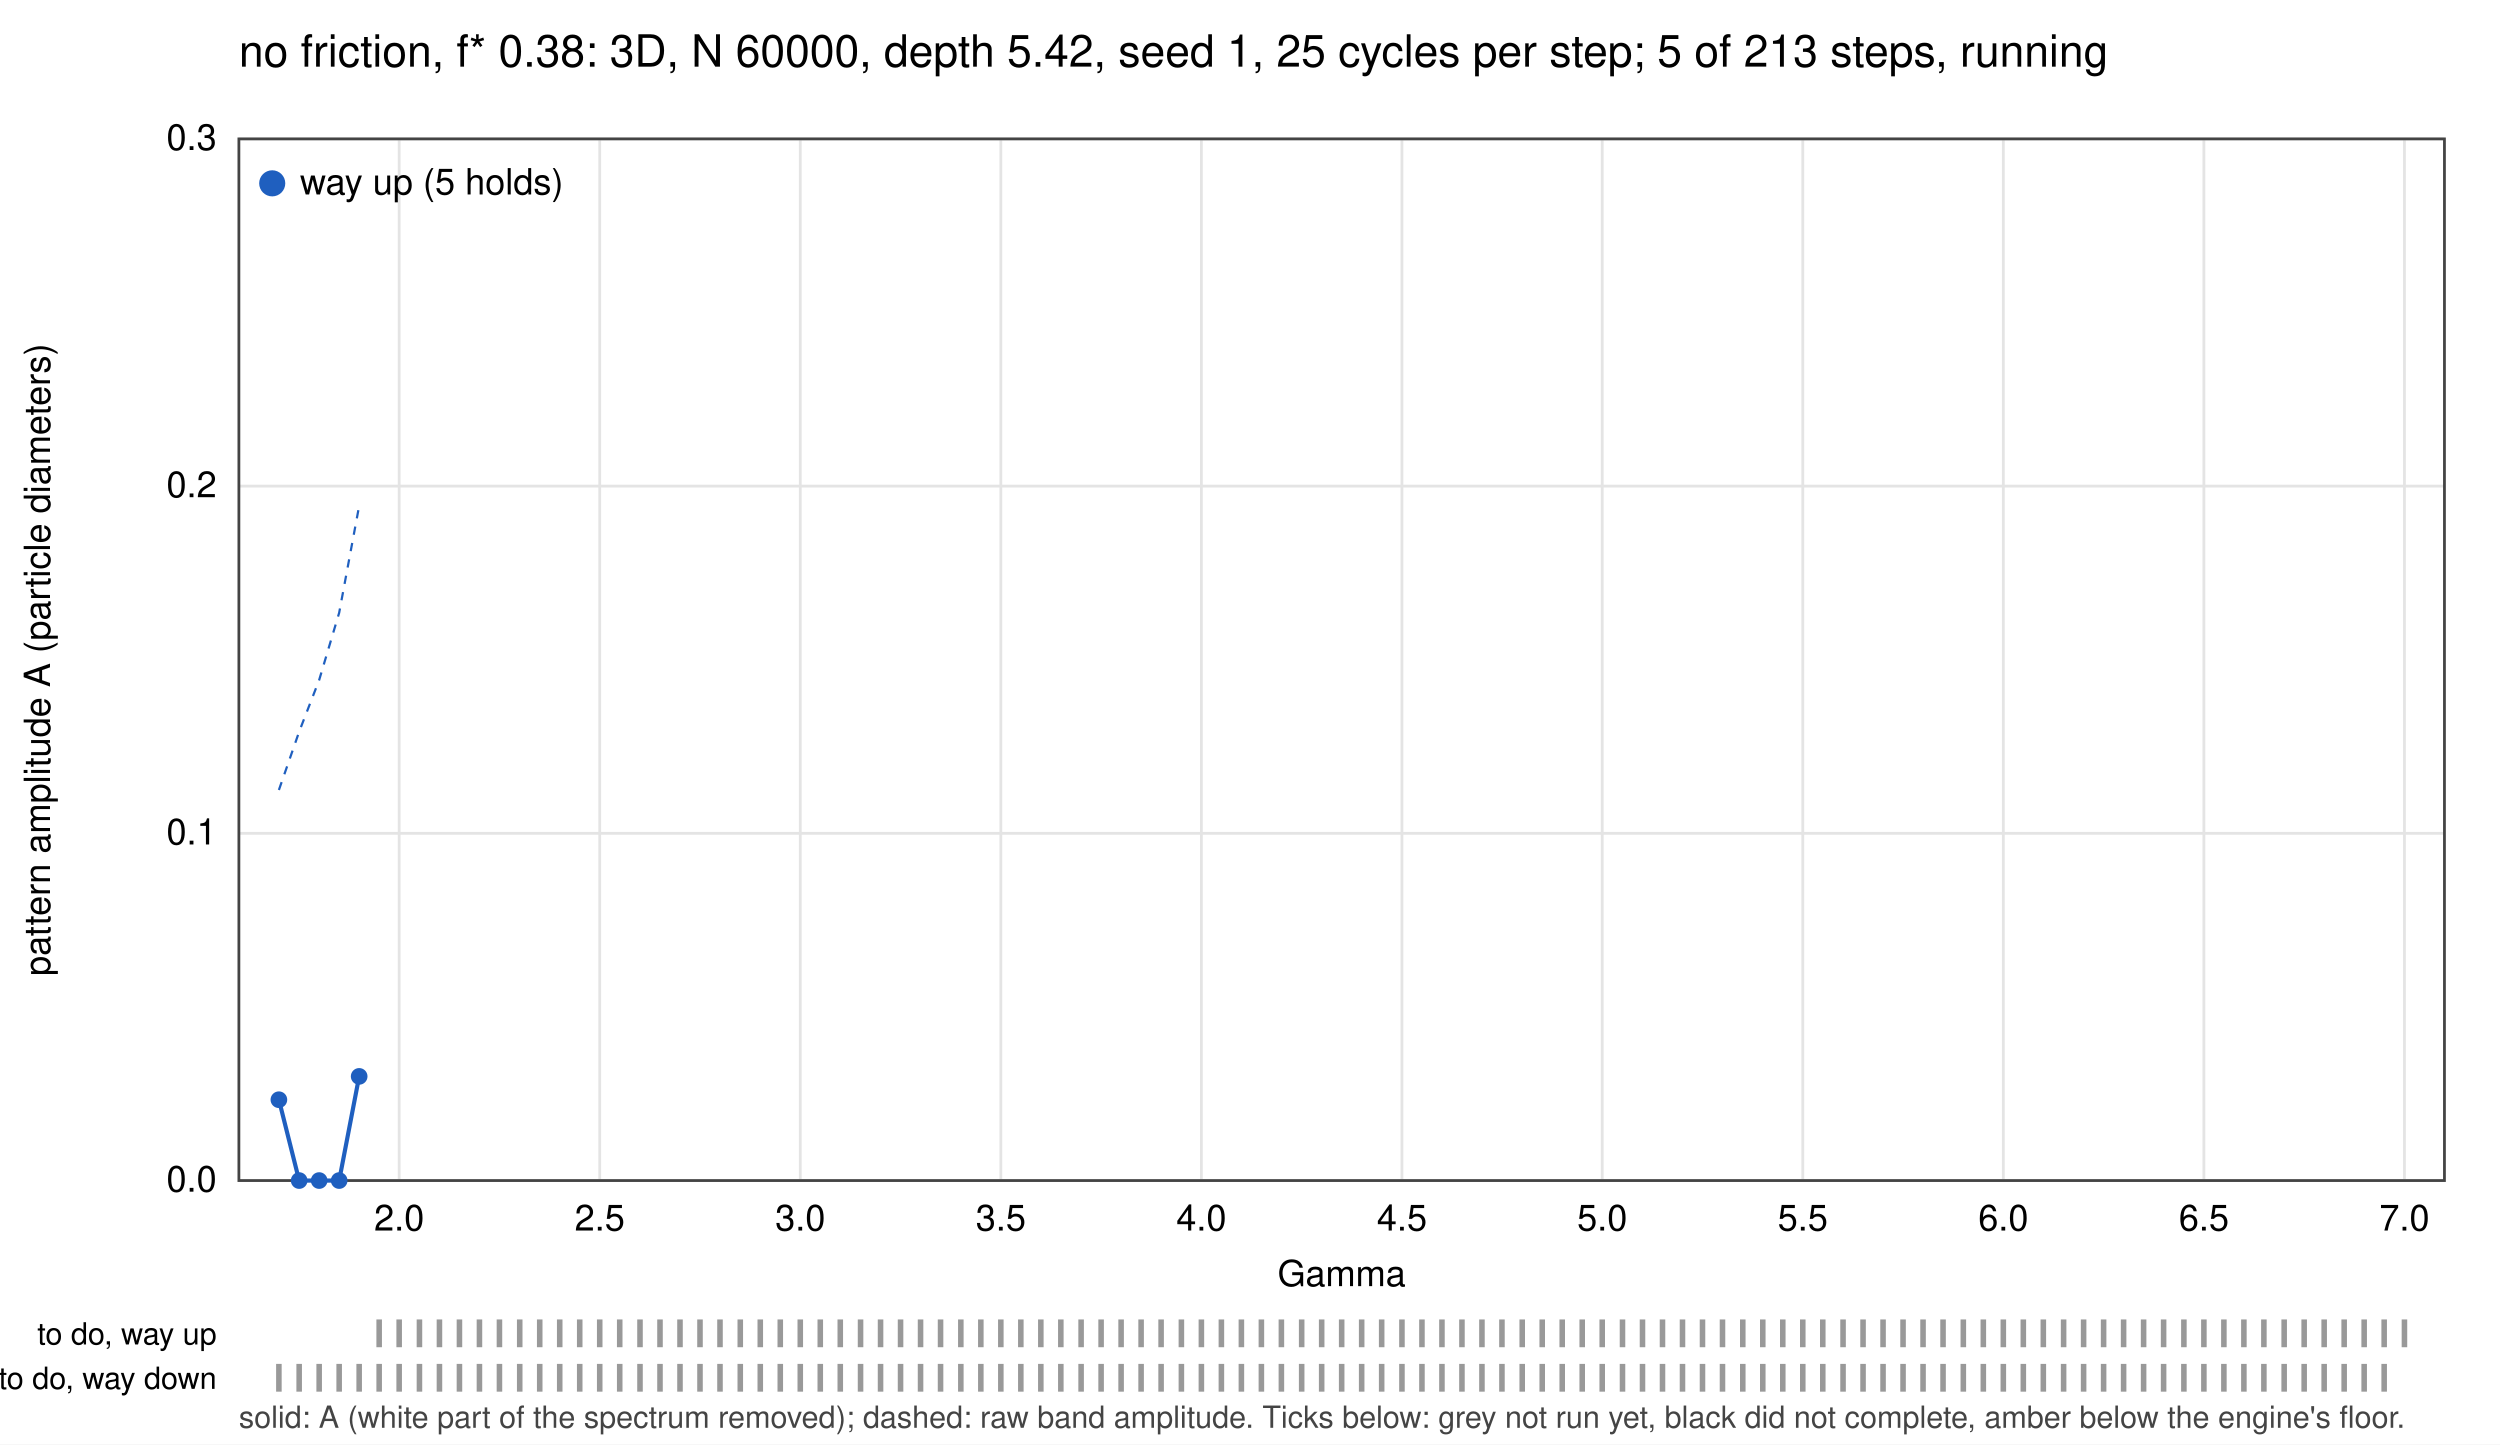
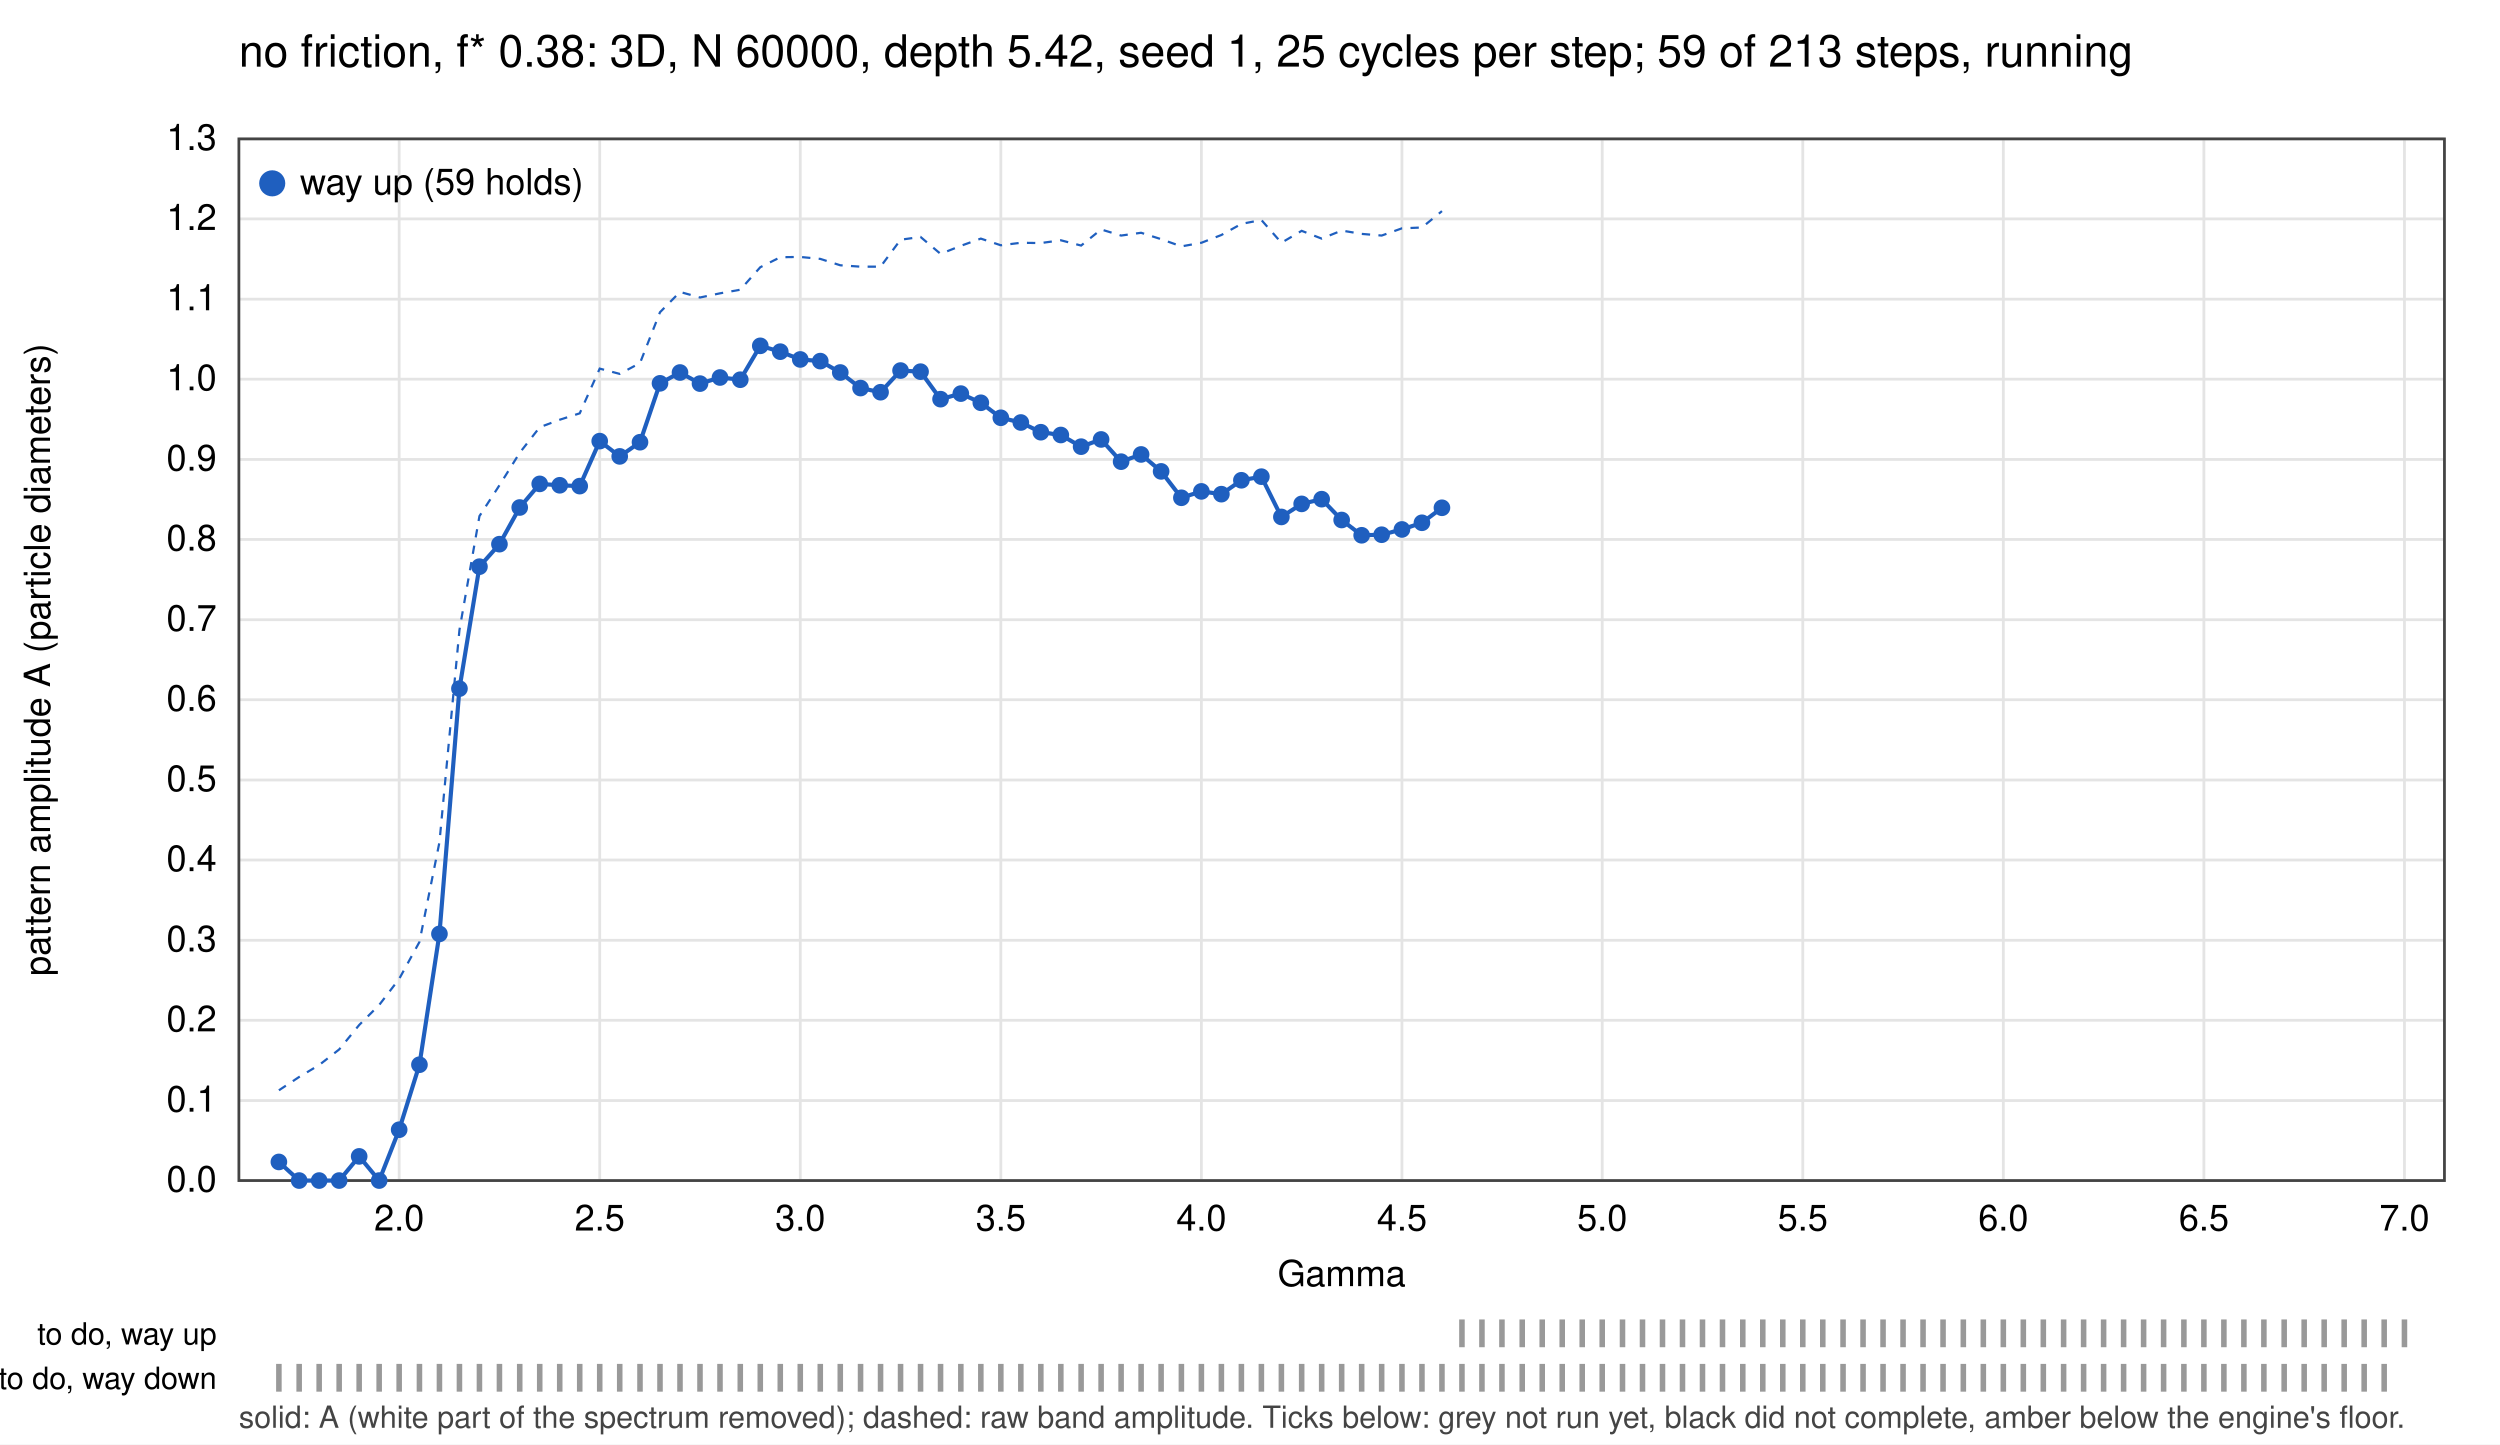
<svg xmlns="http://www.w3.org/2000/svg" width="900" height="520" viewBox="0 0 900 520" font-family="Helvetica, Arial, sans-serif" font-size="13">
  <rect width="900" height="520" fill="white" />
-   <text x="86" y="24" font-size="16">no friction, f* 0.38: 3D, N 60000, depth 5.42, seed 1, 25 cycles per step; 5 of 213 steps, running</text>
+   <text x="86" y="24" font-size="16">no friction, f* 0.38: 3D, N 60000, depth 5.42, seed 1, 25 cycles per step; 59 of 213 steps, running</text>
  <line x1="86" x2="880" y1="425.0" y2="425.0" stroke="#e4e4e4" />
  <text x="78" y="429.0" text-anchor="end">0.0</text>
-   <line x1="86" x2="880" y1="300.0" y2="300.0" stroke="#e4e4e4" />
-   <text x="78" y="304.0" text-anchor="end">0.1</text>
-   <line x1="86" x2="880" y1="175.0" y2="175.0" stroke="#e4e4e4" />
-   <text x="78" y="179.0" text-anchor="end">0.2</text>
+   <line x1="86" x2="880" y1="396.2" y2="396.2" stroke="#e4e4e4" />
+   <text x="78" y="400.2" text-anchor="end">0.1</text>
+   <line x1="86" x2="880" y1="367.3" y2="367.3" stroke="#e4e4e4" />
+   <text x="78" y="371.3" text-anchor="end">0.2</text>
+   <line x1="86" x2="880" y1="338.5" y2="338.5" stroke="#e4e4e4" />
+   <text x="78" y="342.5" text-anchor="end">0.3</text>
+   <line x1="86" x2="880" y1="309.6" y2="309.6" stroke="#e4e4e4" />
+   <text x="78" y="313.6" text-anchor="end">0.4</text>
+   <line x1="86" x2="880" y1="280.8" y2="280.8" stroke="#e4e4e4" />
+   <text x="78" y="284.8" text-anchor="end">0.5</text>
+   <line x1="86" x2="880" y1="251.9" y2="251.9" stroke="#e4e4e4" />
+   <text x="78" y="255.9" text-anchor="end">0.6</text>
+   <line x1="86" x2="880" y1="223.1" y2="223.1" stroke="#e4e4e4" />
+   <text x="78" y="227.1" text-anchor="end">0.7</text>
+   <line x1="86" x2="880" y1="194.2" y2="194.2" stroke="#e4e4e4" />
+   <text x="78" y="198.2" text-anchor="end">0.8</text>
+   <line x1="86" x2="880" y1="165.4" y2="165.4" stroke="#e4e4e4" />
+   <text x="78" y="169.4" text-anchor="end">0.9</text>
+   <line x1="86" x2="880" y1="136.5" y2="136.5" stroke="#e4e4e4" />
+   <text x="78" y="140.5" text-anchor="end">1.0</text>
+   <line x1="86" x2="880" y1="107.7" y2="107.7" stroke="#e4e4e4" />
+   <text x="78" y="111.7" text-anchor="end">1.1</text>
+   <line x1="86" x2="880" y1="78.8" y2="78.8" stroke="#e4e4e4" />
+   <text x="78" y="82.8" text-anchor="end">1.2</text>
  <line x1="86" x2="880" y1="50.0" y2="50.0" stroke="#e4e4e4" />
-   <text x="78" y="54.0" text-anchor="end">0.3</text>
+   <text x="78" y="54.0" text-anchor="end">1.3</text>
  <line x1="143.7" x2="143.7" y1="50" y2="425" stroke="#e4e4e4" />
  <text x="143.7" y="443" text-anchor="middle">2.0</text>
  <line x1="215.9" x2="215.9" y1="50" y2="425" stroke="#e4e4e4" />
  <text x="215.9" y="443" text-anchor="middle">2.5</text>
  <line x1="288.1" x2="288.1" y1="50" y2="425" stroke="#e4e4e4" />
  <text x="288.1" y="443" text-anchor="middle">3.0</text>
  <line x1="360.3" x2="360.3" y1="50" y2="425" stroke="#e4e4e4" />
  <text x="360.3" y="443" text-anchor="middle">3.5</text>
  <line x1="432.5" x2="432.5" y1="50" y2="425" stroke="#e4e4e4" />
  <text x="432.5" y="443" text-anchor="middle">4.0</text>
  <line x1="504.7" x2="504.7" y1="50" y2="425" stroke="#e4e4e4" />
  <text x="504.7" y="443" text-anchor="middle">4.5</text>
  <line x1="576.8" x2="576.8" y1="50" y2="425" stroke="#e4e4e4" />
  <text x="576.8" y="443" text-anchor="middle">5.0</text>
  <line x1="649.0" x2="649.0" y1="50" y2="425" stroke="#e4e4e4" />
  <text x="649.0" y="443" text-anchor="middle">5.5</text>
  <line x1="721.2" x2="721.2" y1="50" y2="425" stroke="#e4e4e4" />
  <text x="721.2" y="443" text-anchor="middle">6.0</text>
  <line x1="793.4" x2="793.4" y1="50" y2="425" stroke="#e4e4e4" />
  <text x="793.4" y="443" text-anchor="middle">6.5</text>
  <line x1="865.6" x2="865.6" y1="50" y2="425" stroke="#e4e4e4" />
  <text x="865.6" y="443" text-anchor="middle">7.0</text>
  <rect x="86" y="50" width="794" height="375" fill="none" stroke="#444" />
  <text x="483.0" y="463" text-anchor="middle">Gamma</text>
  <text transform="translate(18 237.5) rotate(-90)" text-anchor="middle">pattern amplitude A (particle diameters)</text>
-   <polyline fill="none" stroke="#1f5fbf" stroke-width="1.5" points="100.4,395.9 107.7,425.0 114.9,425.0 122.1,425.0 129.3,387.5" />
-   <polyline fill="none" stroke="#1f5fbf" stroke-width="0.8" stroke-dasharray="3 3" points="100.4,284.4 107.7,263.4 114.9,244.8 122.1,220.6 129.3,182.1" />
-   <circle cx="100.4" cy="395.9" r="3" fill="#1f5fbf" />
+   <polyline fill="none" stroke="#1f5fbf" stroke-width="1.5" points="100.4,418.3 107.7,425.0 114.9,425.0 122.1,425.0 129.3,416.3 136.5,425.0 143.7,406.7 151.0,383.3 158.2,336.2 165.4,247.9 172.6,204.0 179.8,195.9 187.1,182.7 194.3,174.2 201.5,174.7 208.7,175.0 215.9,158.8 223.1,164.3 230.4,159.2 237.6,138.0 244.8,134.1 252.0,138.1 259.2,135.9 266.5,136.7 273.7,124.5 280.9,126.6 288.1,129.4 295.3,130.0 302.5,134.1 309.8,139.7 317.0,141.2 324.2,133.4 331.4,133.8 338.6,143.7 345.9,141.7 353.1,145.0 360.3,150.4 367.5,152.1 374.7,155.6 381.9,156.6 389.2,160.8 396.4,158.2 403.6,166.2 410.8,163.6 418.0,169.7 425.3,179.2 432.5,176.9 439.7,177.9 446.9,172.9 454.1,171.6 461.3,186.1 468.6,181.4 475.8,179.7 483.0,187.2 490.2,192.7 497.4,192.5 504.7,190.6 511.9,188.2 519.1,182.8" />
+   <polyline fill="none" stroke="#1f5fbf" stroke-width="0.8" stroke-dasharray="3 3" points="100.4,392.5 107.7,387.7 114.9,383.4 122.1,377.8 129.3,369.0 136.5,361.8 143.7,352.4 151.0,339.1 158.2,303.2 165.4,226.8 172.6,185.8 179.8,174.7 187.1,163.0 194.3,153.8 201.5,151.1 208.7,148.8 215.9,132.7 223.1,134.6 230.4,130.7 237.6,112.4 244.8,105.1 252.0,107.1 259.2,105.6 266.5,104.3 273.7,96.2 280.9,92.6 288.1,92.5 295.3,93.2 302.5,95.5 309.8,96.0 317.0,96.0 324.2,86.3 331.4,85.3 338.6,91.4 345.9,88.5 353.1,85.9 360.3,88.3 367.5,87.4 374.7,87.5 381.9,86.5 389.2,88.4 396.4,82.6 403.6,84.8 410.8,83.8 418.0,86.1 425.3,88.7 432.5,87.4 439.7,84.6 446.9,80.6 454.1,79.2 461.3,87.4 468.6,83.1 475.8,85.9 483.0,83.0 490.2,84.2 497.4,84.8 504.7,82.2 511.9,81.9 519.1,76.0" />
+   <circle cx="100.4" cy="418.3" r="3" fill="#1f5fbf" />
  <circle cx="107.7" cy="425.0" r="3" fill="#1f5fbf" />
  <circle cx="114.9" cy="425.0" r="3" fill="#1f5fbf" />
  <circle cx="122.1" cy="425.0" r="3" fill="#1f5fbf" />
-   <circle cx="129.3" cy="387.5" r="3" fill="#1f5fbf" />
+   <circle cx="129.3" cy="416.3" r="3" fill="#1f5fbf" />
+   <circle cx="136.5" cy="425.0" r="3" fill="#1f5fbf" />
+   <circle cx="143.7" cy="406.7" r="3" fill="#1f5fbf" />
+   <circle cx="151.0" cy="383.3" r="3" fill="#1f5fbf" />
+   <circle cx="158.2" cy="336.2" r="3" fill="#1f5fbf" />
+   <circle cx="165.4" cy="247.9" r="3" fill="#1f5fbf" />
+   <circle cx="172.6" cy="204.0" r="3" fill="#1f5fbf" />
+   <circle cx="179.8" cy="195.9" r="3" fill="#1f5fbf" />
+   <circle cx="187.1" cy="182.7" r="3" fill="#1f5fbf" />
+   <circle cx="194.3" cy="174.2" r="3" fill="#1f5fbf" />
+   <circle cx="201.5" cy="174.7" r="3" fill="#1f5fbf" />
+   <circle cx="208.7" cy="175.0" r="3" fill="#1f5fbf" />
+   <circle cx="215.9" cy="158.8" r="3" fill="#1f5fbf" />
+   <circle cx="223.1" cy="164.3" r="3" fill="#1f5fbf" />
+   <circle cx="230.4" cy="159.2" r="3" fill="#1f5fbf" />
+   <circle cx="237.6" cy="138.0" r="3" fill="#1f5fbf" />
+   <circle cx="244.8" cy="134.1" r="3" fill="#1f5fbf" />
+   <circle cx="252.0" cy="138.1" r="3" fill="#1f5fbf" />
+   <circle cx="259.2" cy="135.9" r="3" fill="#1f5fbf" />
+   <circle cx="266.5" cy="136.7" r="3" fill="#1f5fbf" />
+   <circle cx="273.7" cy="124.5" r="3" fill="#1f5fbf" />
+   <circle cx="280.9" cy="126.6" r="3" fill="#1f5fbf" />
+   <circle cx="288.1" cy="129.4" r="3" fill="#1f5fbf" />
+   <circle cx="295.3" cy="130.0" r="3" fill="#1f5fbf" />
+   <circle cx="302.5" cy="134.1" r="3" fill="#1f5fbf" />
+   <circle cx="309.8" cy="139.7" r="3" fill="#1f5fbf" />
+   <circle cx="317.0" cy="141.2" r="3" fill="#1f5fbf" />
+   <circle cx="324.2" cy="133.4" r="3" fill="#1f5fbf" />
+   <circle cx="331.4" cy="133.8" r="3" fill="#1f5fbf" />
+   <circle cx="338.6" cy="143.7" r="3" fill="#1f5fbf" />
+   <circle cx="345.9" cy="141.7" r="3" fill="#1f5fbf" />
+   <circle cx="353.1" cy="145.0" r="3" fill="#1f5fbf" />
+   <circle cx="360.3" cy="150.4" r="3" fill="#1f5fbf" />
+   <circle cx="367.5" cy="152.1" r="3" fill="#1f5fbf" />
+   <circle cx="374.7" cy="155.6" r="3" fill="#1f5fbf" />
+   <circle cx="381.9" cy="156.6" r="3" fill="#1f5fbf" />
+   <circle cx="389.2" cy="160.8" r="3" fill="#1f5fbf" />
+   <circle cx="396.4" cy="158.2" r="3" fill="#1f5fbf" />
+   <circle cx="403.6" cy="166.2" r="3" fill="#1f5fbf" />
+   <circle cx="410.8" cy="163.6" r="3" fill="#1f5fbf" />
+   <circle cx="418.0" cy="169.7" r="3" fill="#1f5fbf" />
+   <circle cx="425.3" cy="179.2" r="3" fill="#1f5fbf" />
+   <circle cx="432.5" cy="176.9" r="3" fill="#1f5fbf" />
+   <circle cx="439.7" cy="177.9" r="3" fill="#1f5fbf" />
+   <circle cx="446.9" cy="172.9" r="3" fill="#1f5fbf" />
+   <circle cx="454.1" cy="171.6" r="3" fill="#1f5fbf" />
+   <circle cx="461.3" cy="186.1" r="3" fill="#1f5fbf" />
+   <circle cx="468.6" cy="181.4" r="3" fill="#1f5fbf" />
+   <circle cx="475.8" cy="179.7" r="3" fill="#1f5fbf" />
+   <circle cx="483.0" cy="187.2" r="3" fill="#1f5fbf" />
+   <circle cx="490.2" cy="192.7" r="3" fill="#1f5fbf" />
+   <circle cx="497.4" cy="192.5" r="3" fill="#1f5fbf" />
+   <circle cx="504.7" cy="190.6" r="3" fill="#1f5fbf" />
+   <circle cx="511.9" cy="188.2" r="3" fill="#1f5fbf" />
+   <circle cx="519.1" cy="182.8" r="3" fill="#1f5fbf" />
  <circle cx="98" cy="66" r="4" fill="#1f5fbf" stroke="#1f5fbf" stroke-width="1.4" />
-   <text x="108" y="70">way up (5 holds)</text>
-   <line x1="136.5" x2="136.5" y1="475" y2="485" stroke="#999" stroke-width="2" />
-   <line x1="143.7" x2="143.7" y1="475" y2="485" stroke="#999" stroke-width="2" />
-   <line x1="151.0" x2="151.0" y1="475" y2="485" stroke="#999" stroke-width="2" />
-   <line x1="158.2" x2="158.2" y1="475" y2="485" stroke="#999" stroke-width="2" />
-   <line x1="165.4" x2="165.4" y1="475" y2="485" stroke="#999" stroke-width="2" />
-   <line x1="172.6" x2="172.6" y1="475" y2="485" stroke="#999" stroke-width="2" />
-   <line x1="179.8" x2="179.8" y1="475" y2="485" stroke="#999" stroke-width="2" />
-   <line x1="187.1" x2="187.1" y1="475" y2="485" stroke="#999" stroke-width="2" />
-   <line x1="194.3" x2="194.3" y1="475" y2="485" stroke="#999" stroke-width="2" />
-   <line x1="201.5" x2="201.5" y1="475" y2="485" stroke="#999" stroke-width="2" />
-   <line x1="208.7" x2="208.7" y1="475" y2="485" stroke="#999" stroke-width="2" />
-   <line x1="215.9" x2="215.9" y1="475" y2="485" stroke="#999" stroke-width="2" />
-   <line x1="223.1" x2="223.1" y1="475" y2="485" stroke="#999" stroke-width="2" />
-   <line x1="230.4" x2="230.4" y1="475" y2="485" stroke="#999" stroke-width="2" />
-   <line x1="237.6" x2="237.6" y1="475" y2="485" stroke="#999" stroke-width="2" />
-   <line x1="244.8" x2="244.8" y1="475" y2="485" stroke="#999" stroke-width="2" />
-   <line x1="252.0" x2="252.0" y1="475" y2="485" stroke="#999" stroke-width="2" />
-   <line x1="259.2" x2="259.2" y1="475" y2="485" stroke="#999" stroke-width="2" />
-   <line x1="266.5" x2="266.5" y1="475" y2="485" stroke="#999" stroke-width="2" />
-   <line x1="273.7" x2="273.7" y1="475" y2="485" stroke="#999" stroke-width="2" />
-   <line x1="280.9" x2="280.9" y1="475" y2="485" stroke="#999" stroke-width="2" />
-   <line x1="288.1" x2="288.1" y1="475" y2="485" stroke="#999" stroke-width="2" />
-   <line x1="295.3" x2="295.3" y1="475" y2="485" stroke="#999" stroke-width="2" />
-   <line x1="302.5" x2="302.5" y1="475" y2="485" stroke="#999" stroke-width="2" />
-   <line x1="309.8" x2="309.8" y1="475" y2="485" stroke="#999" stroke-width="2" />
-   <line x1="317.0" x2="317.0" y1="475" y2="485" stroke="#999" stroke-width="2" />
-   <line x1="324.2" x2="324.2" y1="475" y2="485" stroke="#999" stroke-width="2" />
-   <line x1="331.4" x2="331.4" y1="475" y2="485" stroke="#999" stroke-width="2" />
-   <line x1="338.6" x2="338.6" y1="475" y2="485" stroke="#999" stroke-width="2" />
-   <line x1="345.9" x2="345.9" y1="475" y2="485" stroke="#999" stroke-width="2" />
-   <line x1="353.1" x2="353.1" y1="475" y2="485" stroke="#999" stroke-width="2" />
-   <line x1="360.3" x2="360.3" y1="475" y2="485" stroke="#999" stroke-width="2" />
-   <line x1="367.5" x2="367.5" y1="475" y2="485" stroke="#999" stroke-width="2" />
-   <line x1="374.7" x2="374.7" y1="475" y2="485" stroke="#999" stroke-width="2" />
-   <line x1="381.9" x2="381.9" y1="475" y2="485" stroke="#999" stroke-width="2" />
-   <line x1="389.2" x2="389.2" y1="475" y2="485" stroke="#999" stroke-width="2" />
-   <line x1="396.4" x2="396.4" y1="475" y2="485" stroke="#999" stroke-width="2" />
-   <line x1="403.6" x2="403.6" y1="475" y2="485" stroke="#999" stroke-width="2" />
-   <line x1="410.8" x2="410.8" y1="475" y2="485" stroke="#999" stroke-width="2" />
-   <line x1="418.0" x2="418.0" y1="475" y2="485" stroke="#999" stroke-width="2" />
-   <line x1="425.3" x2="425.3" y1="475" y2="485" stroke="#999" stroke-width="2" />
-   <line x1="432.5" x2="432.5" y1="475" y2="485" stroke="#999" stroke-width="2" />
-   <line x1="439.7" x2="439.7" y1="475" y2="485" stroke="#999" stroke-width="2" />
-   <line x1="446.9" x2="446.9" y1="475" y2="485" stroke="#999" stroke-width="2" />
-   <line x1="454.1" x2="454.1" y1="475" y2="485" stroke="#999" stroke-width="2" />
-   <line x1="461.3" x2="461.3" y1="475" y2="485" stroke="#999" stroke-width="2" />
-   <line x1="468.6" x2="468.6" y1="475" y2="485" stroke="#999" stroke-width="2" />
-   <line x1="475.8" x2="475.8" y1="475" y2="485" stroke="#999" stroke-width="2" />
-   <line x1="483.0" x2="483.0" y1="475" y2="485" stroke="#999" stroke-width="2" />
-   <line x1="490.2" x2="490.2" y1="475" y2="485" stroke="#999" stroke-width="2" />
-   <line x1="497.4" x2="497.4" y1="475" y2="485" stroke="#999" stroke-width="2" />
-   <line x1="504.7" x2="504.7" y1="475" y2="485" stroke="#999" stroke-width="2" />
-   <line x1="511.9" x2="511.9" y1="475" y2="485" stroke="#999" stroke-width="2" />
-   <line x1="519.1" x2="519.1" y1="475" y2="485" stroke="#999" stroke-width="2" />
+   <text x="108" y="70">way up (59 holds)</text>
  <line x1="526.3" x2="526.3" y1="475" y2="485" stroke="#999" stroke-width="2" />
  <line x1="533.5" x2="533.5" y1="475" y2="485" stroke="#999" stroke-width="2" />
  <line x1="540.7" x2="540.7" y1="475" y2="485" stroke="#999" stroke-width="2" />
  <line x1="548.0" x2="548.0" y1="475" y2="485" stroke="#999" stroke-width="2" />
  <line x1="555.2" x2="555.2" y1="475" y2="485" stroke="#999" stroke-width="2" />
  <line x1="562.4" x2="562.4" y1="475" y2="485" stroke="#999" stroke-width="2" />
  <line x1="569.6" x2="569.6" y1="475" y2="485" stroke="#999" stroke-width="2" />
  <line x1="576.8" x2="576.8" y1="475" y2="485" stroke="#999" stroke-width="2" />
  <line x1="584.1" x2="584.1" y1="475" y2="485" stroke="#999" stroke-width="2" />
  <line x1="591.3" x2="591.3" y1="475" y2="485" stroke="#999" stroke-width="2" />
  <line x1="598.5" x2="598.5" y1="475" y2="485" stroke="#999" stroke-width="2" />
  <line x1="605.7" x2="605.7" y1="475" y2="485" stroke="#999" stroke-width="2" />
  <line x1="612.9" x2="612.9" y1="475" y2="485" stroke="#999" stroke-width="2" />
  <line x1="620.1" x2="620.1" y1="475" y2="485" stroke="#999" stroke-width="2" />
  <line x1="627.4" x2="627.4" y1="475" y2="485" stroke="#999" stroke-width="2" />
  <line x1="634.6" x2="634.6" y1="475" y2="485" stroke="#999" stroke-width="2" />
  <line x1="641.8" x2="641.8" y1="475" y2="485" stroke="#999" stroke-width="2" />
  <line x1="649.0" x2="649.0" y1="475" y2="485" stroke="#999" stroke-width="2" />
  <line x1="656.2" x2="656.2" y1="475" y2="485" stroke="#999" stroke-width="2" />
  <line x1="663.5" x2="663.5" y1="475" y2="485" stroke="#999" stroke-width="2" />
  <line x1="670.7" x2="670.7" y1="475" y2="485" stroke="#999" stroke-width="2" />
  <line x1="677.9" x2="677.9" y1="475" y2="485" stroke="#999" stroke-width="2" />
  <line x1="685.1" x2="685.1" y1="475" y2="485" stroke="#999" stroke-width="2" />
  <line x1="692.3" x2="692.3" y1="475" y2="485" stroke="#999" stroke-width="2" />
  <line x1="699.5" x2="699.5" y1="475" y2="485" stroke="#999" stroke-width="2" />
  <line x1="706.8" x2="706.8" y1="475" y2="485" stroke="#999" stroke-width="2" />
  <line x1="714.0" x2="714.0" y1="475" y2="485" stroke="#999" stroke-width="2" />
  <line x1="721.2" x2="721.2" y1="475" y2="485" stroke="#999" stroke-width="2" />
  <line x1="728.4" x2="728.4" y1="475" y2="485" stroke="#999" stroke-width="2" />
  <line x1="735.6" x2="735.6" y1="475" y2="485" stroke="#999" stroke-width="2" />
  <line x1="742.9" x2="742.9" y1="475" y2="485" stroke="#999" stroke-width="2" />
  <line x1="750.1" x2="750.1" y1="475" y2="485" stroke="#999" stroke-width="2" />
  <line x1="757.3" x2="757.3" y1="475" y2="485" stroke="#999" stroke-width="2" />
  <line x1="764.5" x2="764.5" y1="475" y2="485" stroke="#999" stroke-width="2" />
  <line x1="771.7" x2="771.7" y1="475" y2="485" stroke="#999" stroke-width="2" />
  <line x1="778.9" x2="778.9" y1="475" y2="485" stroke="#999" stroke-width="2" />
  <line x1="786.2" x2="786.2" y1="475" y2="485" stroke="#999" stroke-width="2" />
  <line x1="793.4" x2="793.4" y1="475" y2="485" stroke="#999" stroke-width="2" />
  <line x1="800.6" x2="800.6" y1="475" y2="485" stroke="#999" stroke-width="2" />
  <line x1="807.8" x2="807.8" y1="475" y2="485" stroke="#999" stroke-width="2" />
  <line x1="815.0" x2="815.0" y1="475" y2="485" stroke="#999" stroke-width="2" />
  <line x1="822.3" x2="822.3" y1="475" y2="485" stroke="#999" stroke-width="2" />
  <line x1="829.5" x2="829.5" y1="475" y2="485" stroke="#999" stroke-width="2" />
  <line x1="836.7" x2="836.7" y1="475" y2="485" stroke="#999" stroke-width="2" />
  <line x1="843.9" x2="843.9" y1="475" y2="485" stroke="#999" stroke-width="2" />
  <line x1="851.1" x2="851.1" y1="475" y2="485" stroke="#999" stroke-width="2" />
  <line x1="858.3" x2="858.3" y1="475" y2="485" stroke="#999" stroke-width="2" />
  <line x1="865.6" x2="865.6" y1="475" y2="485" stroke="#999" stroke-width="2" />
  <line x1="858.3" x2="858.3" y1="491" y2="501" stroke="#999" stroke-width="2" />
  <line x1="851.1" x2="851.1" y1="491" y2="501" stroke="#999" stroke-width="2" />
  <line x1="843.9" x2="843.9" y1="491" y2="501" stroke="#999" stroke-width="2" />
  <line x1="836.7" x2="836.7" y1="491" y2="501" stroke="#999" stroke-width="2" />
  <line x1="829.5" x2="829.5" y1="491" y2="501" stroke="#999" stroke-width="2" />
  <line x1="822.3" x2="822.3" y1="491" y2="501" stroke="#999" stroke-width="2" />
  <line x1="815.0" x2="815.0" y1="491" y2="501" stroke="#999" stroke-width="2" />
  <line x1="807.8" x2="807.8" y1="491" y2="501" stroke="#999" stroke-width="2" />
  <line x1="800.6" x2="800.6" y1="491" y2="501" stroke="#999" stroke-width="2" />
  <line x1="793.4" x2="793.4" y1="491" y2="501" stroke="#999" stroke-width="2" />
  <line x1="786.2" x2="786.2" y1="491" y2="501" stroke="#999" stroke-width="2" />
  <line x1="778.9" x2="778.9" y1="491" y2="501" stroke="#999" stroke-width="2" />
  <line x1="771.7" x2="771.7" y1="491" y2="501" stroke="#999" stroke-width="2" />
  <line x1="764.5" x2="764.5" y1="491" y2="501" stroke="#999" stroke-width="2" />
  <line x1="757.3" x2="757.3" y1="491" y2="501" stroke="#999" stroke-width="2" />
  <line x1="750.1" x2="750.1" y1="491" y2="501" stroke="#999" stroke-width="2" />
  <line x1="742.9" x2="742.9" y1="491" y2="501" stroke="#999" stroke-width="2" />
  <line x1="735.6" x2="735.6" y1="491" y2="501" stroke="#999" stroke-width="2" />
  <line x1="728.4" x2="728.4" y1="491" y2="501" stroke="#999" stroke-width="2" />
  <line x1="721.2" x2="721.2" y1="491" y2="501" stroke="#999" stroke-width="2" />
  <line x1="714.0" x2="714.0" y1="491" y2="501" stroke="#999" stroke-width="2" />
  <line x1="706.8" x2="706.8" y1="491" y2="501" stroke="#999" stroke-width="2" />
  <line x1="699.5" x2="699.5" y1="491" y2="501" stroke="#999" stroke-width="2" />
  <line x1="692.3" x2="692.3" y1="491" y2="501" stroke="#999" stroke-width="2" />
  <line x1="685.1" x2="685.1" y1="491" y2="501" stroke="#999" stroke-width="2" />
  <line x1="677.9" x2="677.9" y1="491" y2="501" stroke="#999" stroke-width="2" />
  <line x1="670.7" x2="670.7" y1="491" y2="501" stroke="#999" stroke-width="2" />
  <line x1="663.5" x2="663.5" y1="491" y2="501" stroke="#999" stroke-width="2" />
  <line x1="656.2" x2="656.2" y1="491" y2="501" stroke="#999" stroke-width="2" />
  <line x1="649.0" x2="649.0" y1="491" y2="501" stroke="#999" stroke-width="2" />
  <line x1="641.8" x2="641.8" y1="491" y2="501" stroke="#999" stroke-width="2" />
  <line x1="634.6" x2="634.6" y1="491" y2="501" stroke="#999" stroke-width="2" />
  <line x1="627.4" x2="627.4" y1="491" y2="501" stroke="#999" stroke-width="2" />
  <line x1="620.1" x2="620.1" y1="491" y2="501" stroke="#999" stroke-width="2" />
  <line x1="612.9" x2="612.9" y1="491" y2="501" stroke="#999" stroke-width="2" />
  <line x1="605.7" x2="605.7" y1="491" y2="501" stroke="#999" stroke-width="2" />
  <line x1="598.5" x2="598.5" y1="491" y2="501" stroke="#999" stroke-width="2" />
  <line x1="591.3" x2="591.3" y1="491" y2="501" stroke="#999" stroke-width="2" />
  <line x1="584.1" x2="584.1" y1="491" y2="501" stroke="#999" stroke-width="2" />
  <line x1="576.8" x2="576.8" y1="491" y2="501" stroke="#999" stroke-width="2" />
  <line x1="569.6" x2="569.6" y1="491" y2="501" stroke="#999" stroke-width="2" />
  <line x1="562.4" x2="562.4" y1="491" y2="501" stroke="#999" stroke-width="2" />
  <line x1="555.2" x2="555.2" y1="491" y2="501" stroke="#999" stroke-width="2" />
  <line x1="548.0" x2="548.0" y1="491" y2="501" stroke="#999" stroke-width="2" />
  <line x1="540.7" x2="540.7" y1="491" y2="501" stroke="#999" stroke-width="2" />
  <line x1="533.5" x2="533.5" y1="491" y2="501" stroke="#999" stroke-width="2" />
  <line x1="526.3" x2="526.3" y1="491" y2="501" stroke="#999" stroke-width="2" />
  <line x1="519.1" x2="519.1" y1="491" y2="501" stroke="#999" stroke-width="2" />
  <line x1="511.9" x2="511.9" y1="491" y2="501" stroke="#999" stroke-width="2" />
  <line x1="504.7" x2="504.7" y1="491" y2="501" stroke="#999" stroke-width="2" />
  <line x1="497.4" x2="497.4" y1="491" y2="501" stroke="#999" stroke-width="2" />
  <line x1="490.2" x2="490.2" y1="491" y2="501" stroke="#999" stroke-width="2" />
  <line x1="483.0" x2="483.0" y1="491" y2="501" stroke="#999" stroke-width="2" />
  <line x1="475.8" x2="475.8" y1="491" y2="501" stroke="#999" stroke-width="2" />
  <line x1="468.6" x2="468.6" y1="491" y2="501" stroke="#999" stroke-width="2" />
  <line x1="461.3" x2="461.3" y1="491" y2="501" stroke="#999" stroke-width="2" />
  <line x1="454.1" x2="454.1" y1="491" y2="501" stroke="#999" stroke-width="2" />
  <line x1="446.9" x2="446.9" y1="491" y2="501" stroke="#999" stroke-width="2" />
  <line x1="439.7" x2="439.7" y1="491" y2="501" stroke="#999" stroke-width="2" />
  <line x1="432.5" x2="432.5" y1="491" y2="501" stroke="#999" stroke-width="2" />
  <line x1="425.3" x2="425.3" y1="491" y2="501" stroke="#999" stroke-width="2" />
  <line x1="418.0" x2="418.0" y1="491" y2="501" stroke="#999" stroke-width="2" />
  <line x1="410.8" x2="410.8" y1="491" y2="501" stroke="#999" stroke-width="2" />
  <line x1="403.6" x2="403.6" y1="491" y2="501" stroke="#999" stroke-width="2" />
  <line x1="396.4" x2="396.4" y1="491" y2="501" stroke="#999" stroke-width="2" />
  <line x1="389.2" x2="389.2" y1="491" y2="501" stroke="#999" stroke-width="2" />
  <line x1="381.9" x2="381.9" y1="491" y2="501" stroke="#999" stroke-width="2" />
  <line x1="374.7" x2="374.7" y1="491" y2="501" stroke="#999" stroke-width="2" />
  <line x1="367.5" x2="367.5" y1="491" y2="501" stroke="#999" stroke-width="2" />
  <line x1="360.3" x2="360.3" y1="491" y2="501" stroke="#999" stroke-width="2" />
  <line x1="353.1" x2="353.1" y1="491" y2="501" stroke="#999" stroke-width="2" />
  <line x1="345.9" x2="345.9" y1="491" y2="501" stroke="#999" stroke-width="2" />
  <line x1="338.6" x2="338.6" y1="491" y2="501" stroke="#999" stroke-width="2" />
  <line x1="331.4" x2="331.4" y1="491" y2="501" stroke="#999" stroke-width="2" />
  <line x1="324.2" x2="324.2" y1="491" y2="501" stroke="#999" stroke-width="2" />
  <line x1="317.0" x2="317.0" y1="491" y2="501" stroke="#999" stroke-width="2" />
  <line x1="309.8" x2="309.8" y1="491" y2="501" stroke="#999" stroke-width="2" />
  <line x1="302.5" x2="302.5" y1="491" y2="501" stroke="#999" stroke-width="2" />
  <line x1="295.3" x2="295.3" y1="491" y2="501" stroke="#999" stroke-width="2" />
  <line x1="288.1" x2="288.1" y1="491" y2="501" stroke="#999" stroke-width="2" />
  <line x1="280.9" x2="280.9" y1="491" y2="501" stroke="#999" stroke-width="2" />
  <line x1="273.7" x2="273.7" y1="491" y2="501" stroke="#999" stroke-width="2" />
  <line x1="266.5" x2="266.5" y1="491" y2="501" stroke="#999" stroke-width="2" />
  <line x1="259.2" x2="259.2" y1="491" y2="501" stroke="#999" stroke-width="2" />
  <line x1="252.0" x2="252.0" y1="491" y2="501" stroke="#999" stroke-width="2" />
  <line x1="244.8" x2="244.8" y1="491" y2="501" stroke="#999" stroke-width="2" />
  <line x1="237.6" x2="237.6" y1="491" y2="501" stroke="#999" stroke-width="2" />
  <line x1="230.4" x2="230.4" y1="491" y2="501" stroke="#999" stroke-width="2" />
  <line x1="223.1" x2="223.1" y1="491" y2="501" stroke="#999" stroke-width="2" />
  <line x1="215.9" x2="215.9" y1="491" y2="501" stroke="#999" stroke-width="2" />
  <line x1="208.7" x2="208.7" y1="491" y2="501" stroke="#999" stroke-width="2" />
  <line x1="201.5" x2="201.5" y1="491" y2="501" stroke="#999" stroke-width="2" />
  <line x1="194.3" x2="194.3" y1="491" y2="501" stroke="#999" stroke-width="2" />
  <line x1="187.1" x2="187.1" y1="491" y2="501" stroke="#999" stroke-width="2" />
  <line x1="179.8" x2="179.8" y1="491" y2="501" stroke="#999" stroke-width="2" />
  <line x1="172.6" x2="172.6" y1="491" y2="501" stroke="#999" stroke-width="2" />
  <line x1="165.4" x2="165.4" y1="491" y2="501" stroke="#999" stroke-width="2" />
  <line x1="158.2" x2="158.2" y1="491" y2="501" stroke="#999" stroke-width="2" />
  <line x1="151.0" x2="151.0" y1="491" y2="501" stroke="#999" stroke-width="2" />
  <line x1="143.7" x2="143.7" y1="491" y2="501" stroke="#999" stroke-width="2" />
  <line x1="136.5" x2="136.5" y1="491" y2="501" stroke="#999" stroke-width="2" />
  <line x1="129.3" x2="129.3" y1="491" y2="501" stroke="#999" stroke-width="2" />
  <line x1="122.1" x2="122.1" y1="491" y2="501" stroke="#999" stroke-width="2" />
  <line x1="114.9" x2="114.9" y1="491" y2="501" stroke="#999" stroke-width="2" />
  <line x1="107.7" x2="107.7" y1="491" y2="501" stroke="#999" stroke-width="2" />
  <line x1="100.4" x2="100.4" y1="491" y2="501" stroke="#999" stroke-width="2" />
  <text x="78" y="484" text-anchor="end" font-size="11">to do, way up</text>
  <text x="78" y="500" text-anchor="end" font-size="11">to do, way down</text>
  <text x="86" y="514" font-size="11" fill="#444">solid: A (white part of the spectrum removed); dashed: raw band amplitude. Ticks below: grey not run yet, black did not complete, amber below the engine's floor. </text>
</svg>
